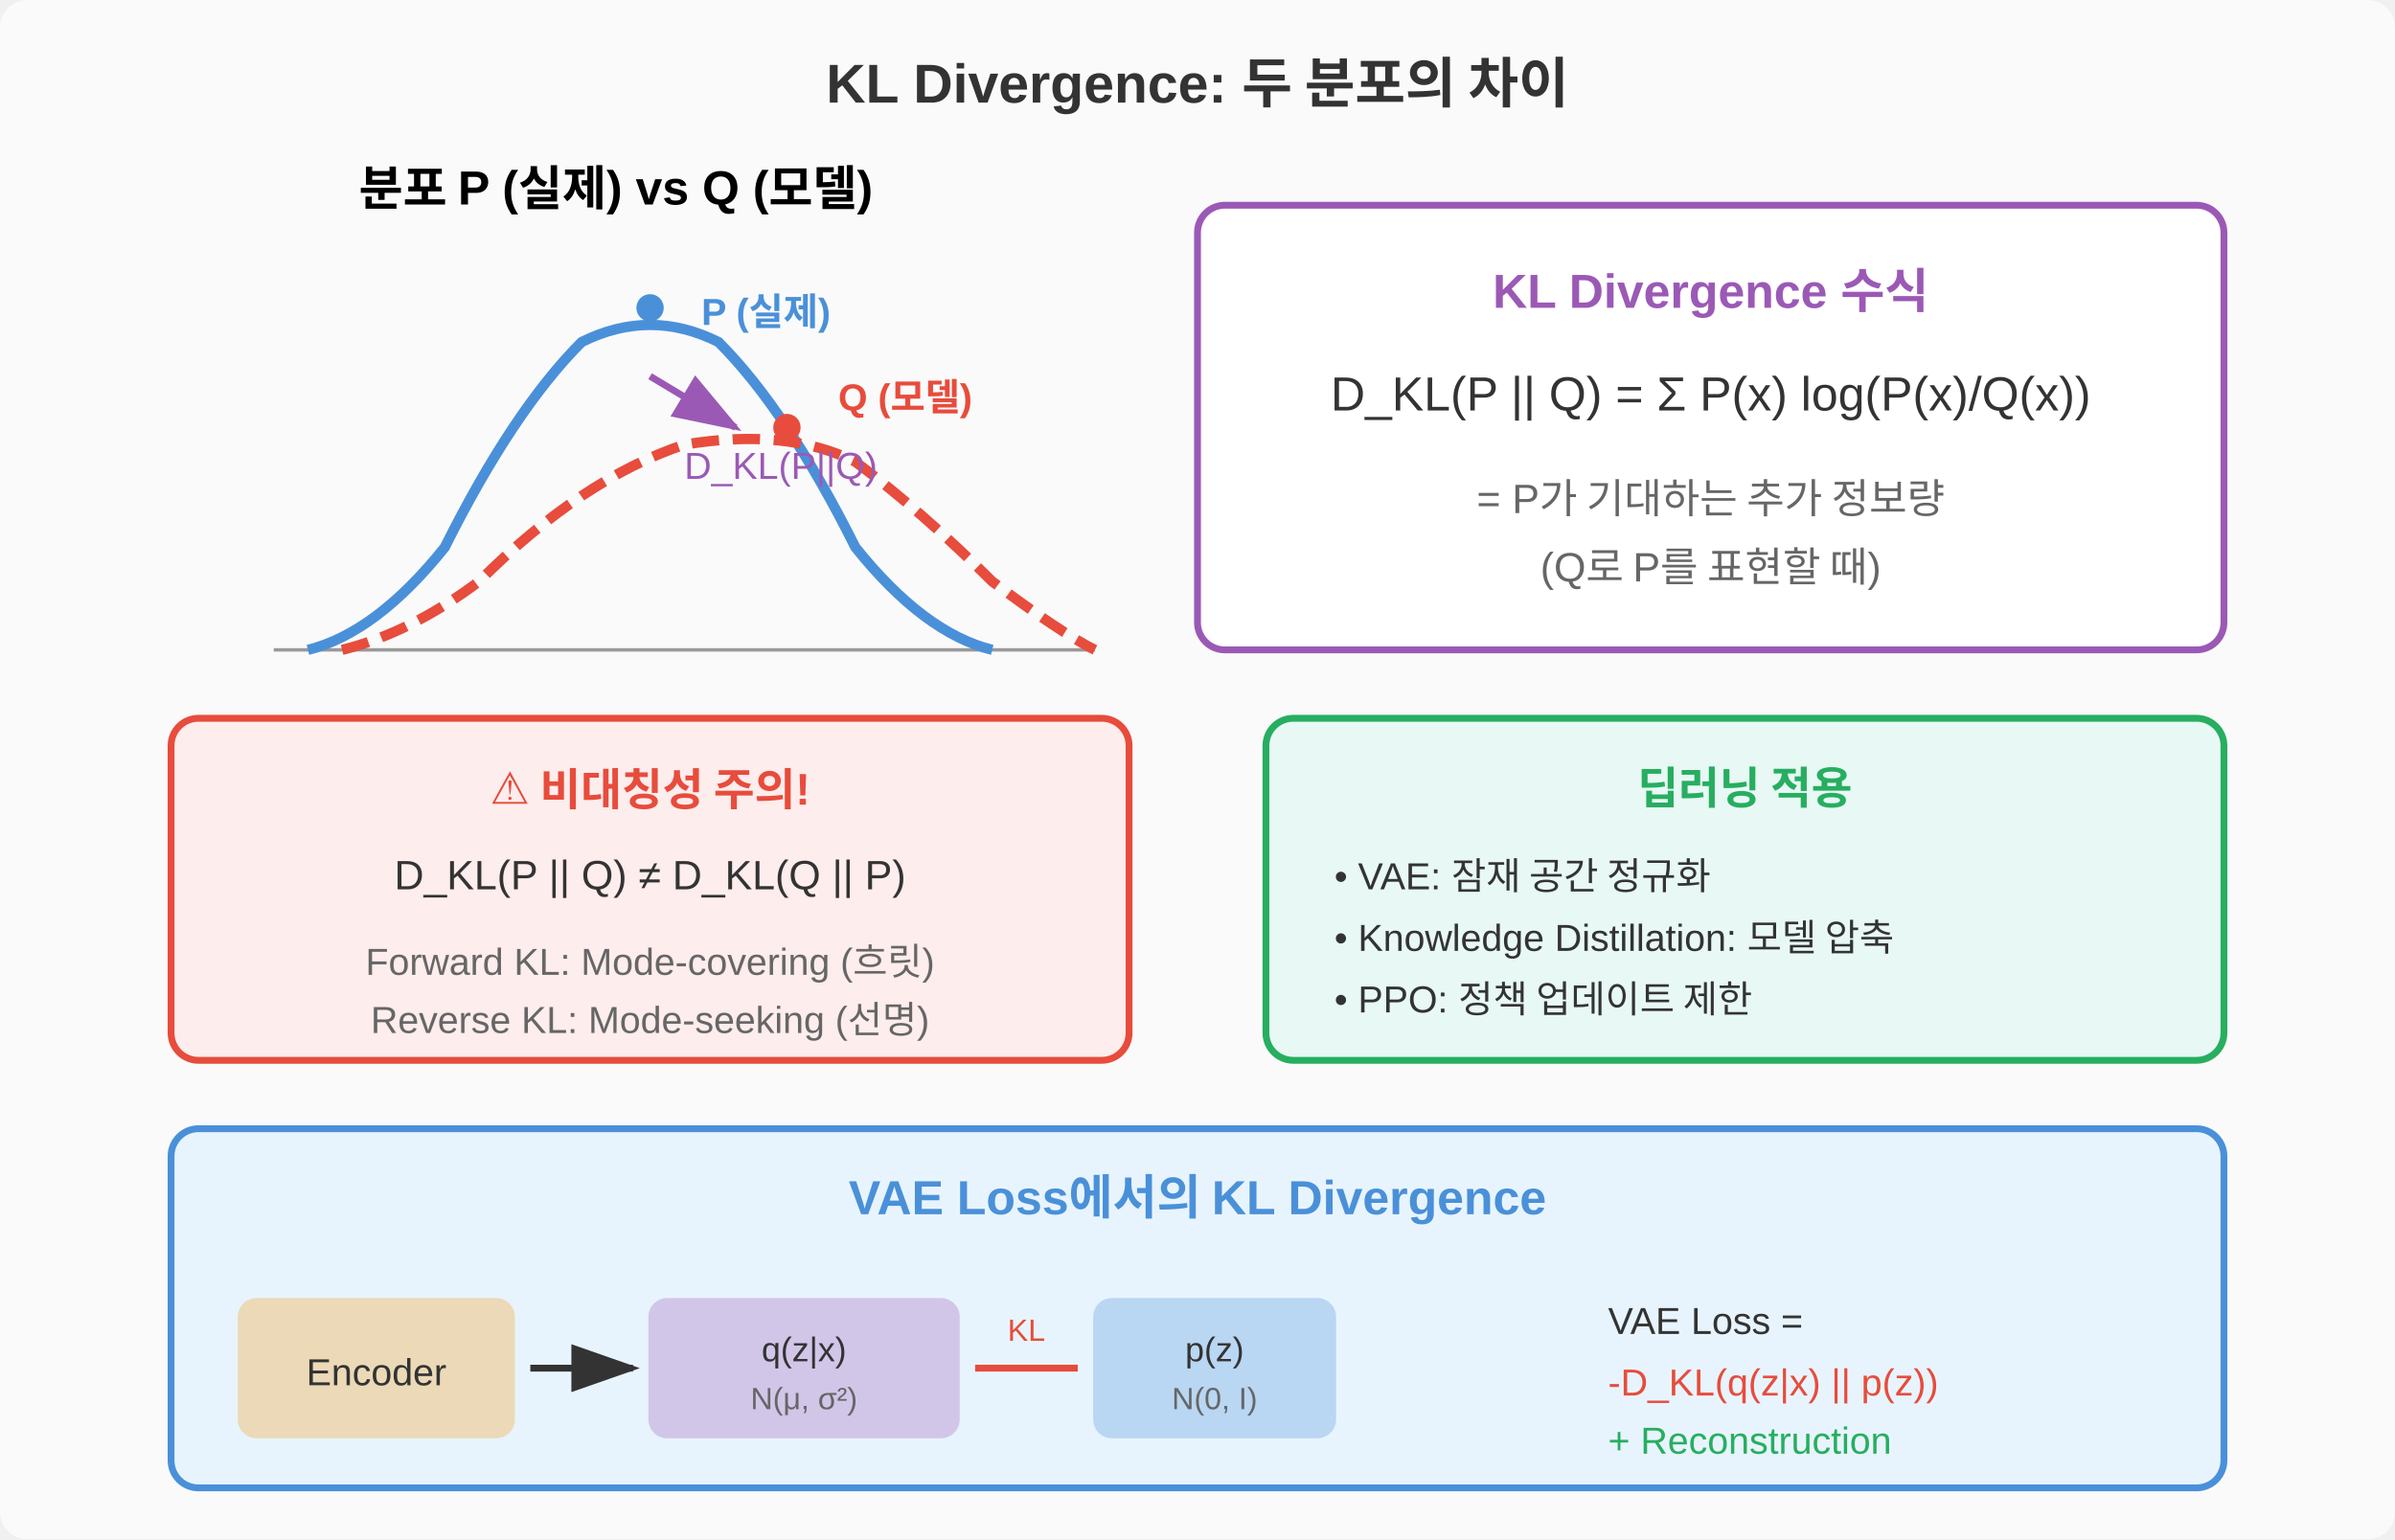
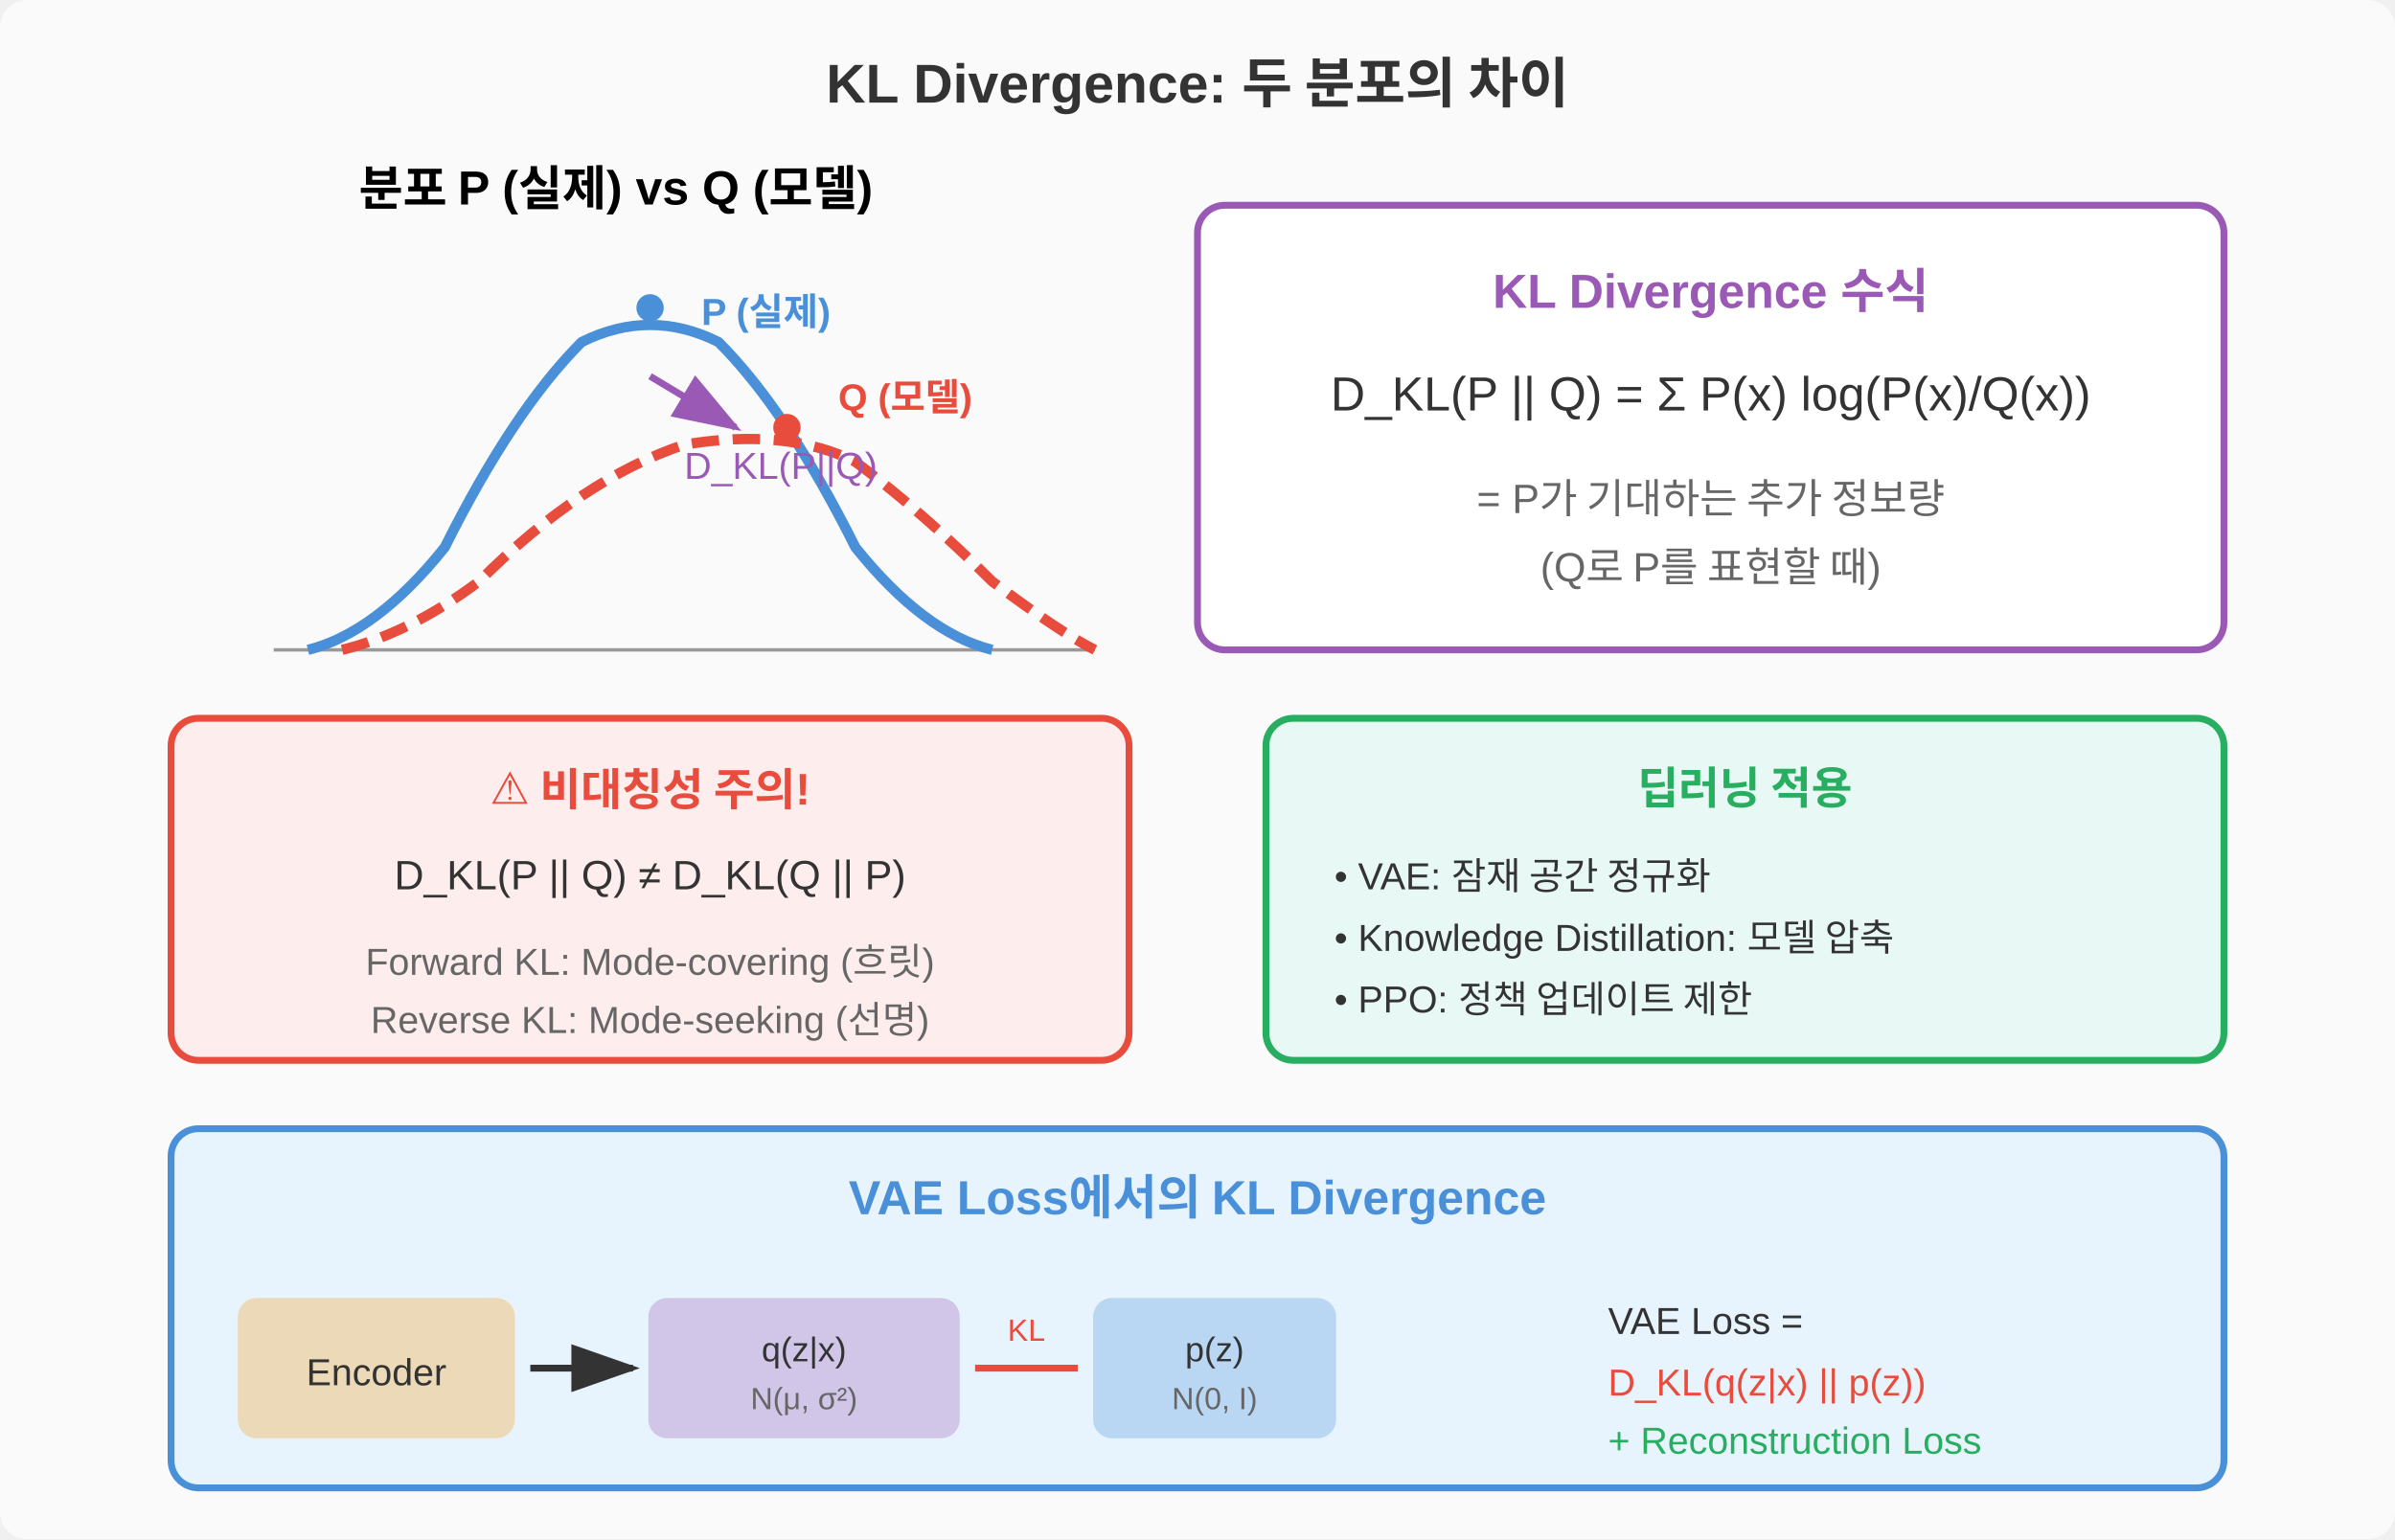
<svg xmlns="http://www.w3.org/2000/svg" viewBox="0 0 700 450">
  <defs>
    <style>
      .text { font-family: 'Segoe UI', Arial, sans-serif; }
      .title { font-size: 16px; font-weight: bold; fill: #333; }
      .label { font-size: 12px; fill: #666; }
    </style>
  </defs>
  <rect width="700" height="450" fill="#fafafa" rx="8" />
  <text x="350" y="30" text-anchor="middle" class="text title">KL Divergence: 두 분포의 차이</text>
  <g transform="translate(50, 60)">
    <text x="130" y="0" text-anchor="middle" class="text" font-size="14" font-weight="bold">분포 P (실제) vs Q (모델)</text>
    <line x1="30" y1="130" x2="270" y2="130" stroke="#999" stroke-width="1" />
    <path d="M 40 130 Q 60 125 80 100 Q 100 60 120 40 Q 140 30 160 40 Q 180 60 200 100 Q 220 125 240 130" fill="none" stroke="#4A90D9" stroke-width="3" />
    <circle cx="140" cy="30" r="4" fill="#4A90D9" />
    <text x="155" y="35" class="text" font-size="11" fill="#4A90D9" font-weight="bold">P (실제)</text>
    <path d="M 50 130 Q 70 125 90 110 Q 120 80 150 70 Q 180 65 200 75 Q 220 90 240 110 Q 260 125 270 130" fill="none" stroke="#E74C3C" stroke-width="3" stroke-dasharray="8,4" />
    <circle cx="180" cy="65" r="4" fill="#E74C3C" />
    <text x="195" y="60" class="text" font-size="11" fill="#E74C3C" font-weight="bold">Q (모델)</text>
    <path d="M 140 50 L 165 65" stroke="#9B59B6" stroke-width="2" marker-end="url(#arrow)" />
    <text x="150" y="80" class="text" font-size="11" fill="#9B59B6">D_KL(P||Q)</text>
    <defs>
      <marker id="arrow" markerWidth="10" markerHeight="7" refX="9" refY="3.5" orient="auto">
        <polygon points="0 0, 10 3.5, 0 7" fill="#9B59B6" />
      </marker>
    </defs>
  </g>
  <g transform="translate(350, 60)">
    <rect x="0" y="0" width="300" height="130" fill="#fff" stroke="#9B59B6" stroke-width="2" rx="8" />
    <text x="150" y="30" text-anchor="middle" class="text" font-size="14" fill="#9B59B6" font-weight="bold">KL Divergence 수식</text>
    <text x="150" y="60" text-anchor="middle" class="text" font-size="14" fill="#333">
      D_KL(P || Q) = Σ P(x) log(P(x)/Q(x))
    </text>
    <text x="150" y="90" text-anchor="middle" class="text" font-size="12" fill="#666">
      = P가 기대하는 추가 정보량
    </text>
    <text x="150" y="110" text-anchor="middle" class="text" font-size="12" fill="#666">
      (Q로 P를 표현할 때)
    </text>
  </g>
  <g transform="translate(50, 210)">
    <rect x="0" y="0" width="280" height="100" fill="#FDEDEC" stroke="#E74C3C" stroke-width="2" rx="8" />
    <text x="140" y="25" text-anchor="middle" class="text" font-size="13" fill="#E74C3C" font-weight="bold">⚠️ 비대칭성 주의!</text>
    <text x="140" y="50" text-anchor="middle" class="text" font-size="12" fill="#333">
      D_KL(P || Q) ≠ D_KL(Q || P)
    </text>
    <text x="140" y="75" text-anchor="middle" class="text" font-size="11" fill="#666">
      Forward KL: Mode-covering (흐릿)
    </text>
    <text x="140" y="92" text-anchor="middle" class="text" font-size="11" fill="#666">
      Reverse KL: Mode-seeking (선명)
    </text>
  </g>
  <g transform="translate(370, 210)">
    <rect x="0" y="0" width="280" height="100" fill="#E8F8F5" stroke="#27AE60" stroke-width="2" rx="8" />
    <text x="140" y="25" text-anchor="middle" class="text" font-size="13" fill="#27AE60" font-weight="bold">딥러닝 적용</text>
    <text x="20" y="50" class="text" font-size="11" fill="#333">• VAE: 잠재 공간 정규화</text>
    <text x="20" y="68" class="text" font-size="11" fill="#333">• Knowledge Distillation: 모델 압축</text>
    <text x="20" y="86" class="text" font-size="11" fill="#333">• PPO: 정책 업데이트 제한</text>
  </g>
  <g transform="translate(50, 330)">
    <rect x="0" y="0" width="600" height="105" fill="#E8F4FD" stroke="#4A90D9" stroke-width="2" rx="8" />
    <text x="300" y="25" text-anchor="middle" class="text" font-size="14" fill="#4A90D9" font-weight="bold">VAE Loss에서의 KL Divergence</text>
    <g transform="translate(20, 40)">
      <rect x="0" y="10" width="80" height="40" fill="#F39C12" opacity="0.3" stroke="#F39C12" rx="5" />
      <text x="40" y="35" text-anchor="middle" class="text" font-size="11" fill="#333">Encoder</text>
      <line x1="85" y1="30" x2="115" y2="30" stroke="#333" stroke-width="2" marker-end="url(#arrow2)" />
      <rect x="120" y="10" width="90" height="40" fill="#9B59B6" opacity="0.3" stroke="#9B59B6" rx="5" />
      <text x="165" y="28" text-anchor="middle" class="text" font-size="10" fill="#333">q(z|x)</text>
      <text x="165" y="42" text-anchor="middle" class="text" font-size="9" fill="#666">N(μ, σ²)</text>
      <path d="M 215 30 L 245 30" stroke="#E74C3C" stroke-width="2" />
      <text x="230" y="22" text-anchor="middle" class="text" font-size="9" fill="#E74C3C">KL</text>
      <rect x="250" y="10" width="70" height="40" fill="#4A90D9" opacity="0.3" stroke="#4A90D9" rx="5" />
      <text x="285" y="28" text-anchor="middle" class="text" font-size="10" fill="#333">p(z)</text>
      <text x="285" y="42" text-anchor="middle" class="text" font-size="9" fill="#666">N(0, I)</text>
      <text x="400" y="20" class="text" font-size="11" fill="#333">VAE Loss =</text>
-       <text x="400" y="38" class="text" font-size="11" fill="#E74C3C">-D_KL(q(z|x) || p(z))</text>
-       <text x="400" y="55" class="text" font-size="11" fill="#27AE60">+ Reconstruction</text>
+       <text x="400" y="38" class="text" font-size="11" fill="#E74C3C">D_KL(q(z|x) || p(z))</text>
+       <text x="400" y="55" class="text" font-size="11" fill="#27AE60">+ Reconstruction Loss</text>
    </g>
    <defs>
      <marker id="arrow2" markerWidth="10" markerHeight="7" refX="9" refY="3.5" orient="auto">
        <polygon points="0 0, 10 3.5, 0 7" fill="#333" />
      </marker>
    </defs>
  </g>
</svg>
